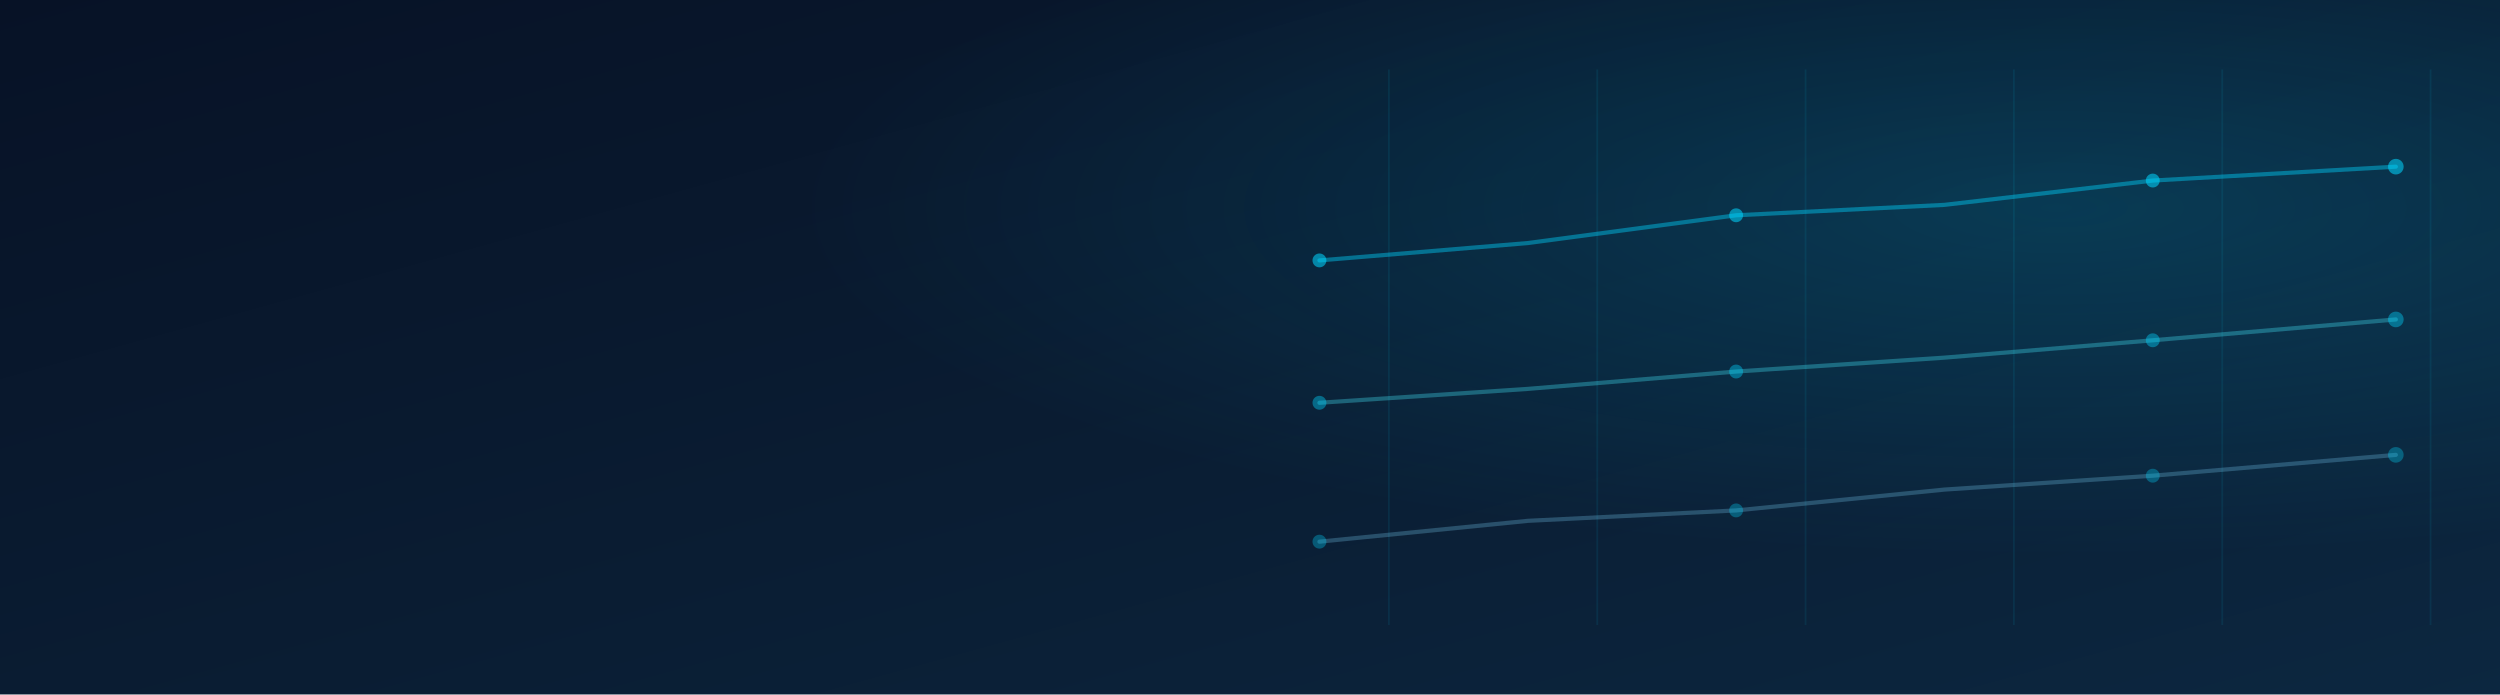
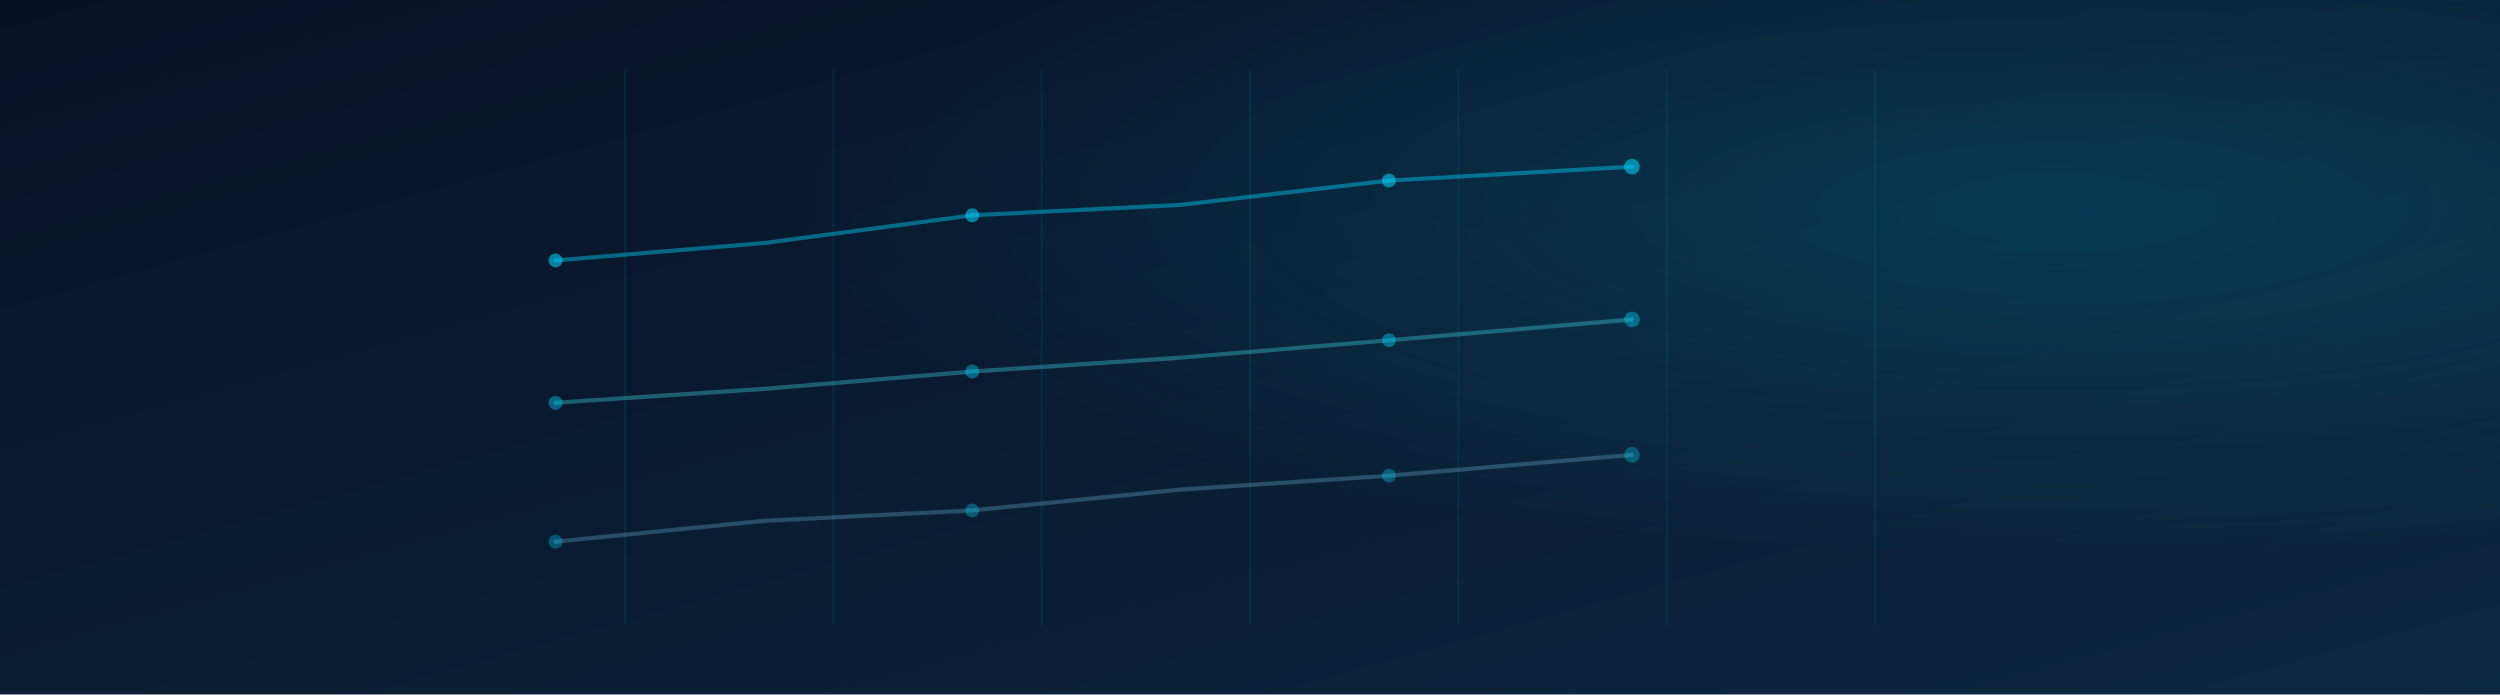
<svg xmlns="http://www.w3.org/2000/svg" viewBox="0 0 1440 400" preserveAspectRatio="xMidYMid slice">
  <defs>
    <linearGradient id="g" x1="0" y1="0" x2="1" y2="1">
      <stop offset="0" stop-color="#071226" />
      <stop offset="0.55" stop-color="#0a1d33" />
      <stop offset="1" stop-color="#0c2740" />
    </linearGradient>
    <radialGradient id="glow" cx="0.82" cy="0.3" r="0.5">
      <stop offset="0" stop-color="#00d4ff" stop-opacity="0.16" />
      <stop offset="1" stop-color="#00d4ff" stop-opacity="0" />
    </radialGradient>
  </defs>
  <rect width="1440" height="400" fill="url(#g)" />
  <rect width="1440" height="400" fill="url(#glow)" />
-   <g stroke="#00d4ff" stroke-opacity="0.08" stroke-width="1">
-     <line x1="800" y1="40" x2="800" y2="360" />
-     <line x1="920" y1="40" x2="920" y2="360" />
-     <line x1="1040" y1="40" x2="1040" y2="360" />
-     <line x1="1160" y1="40" x2="1160" y2="360" />
-     <line x1="1280" y1="40" x2="1280" y2="360" />
-     <line x1="1400" y1="40" x2="1400" y2="360" />
-   </g>
-   <g fill="none" stroke-width="2.4" stroke-linecap="round" stroke-linejoin="round">
-     <polyline points="760,150 880,140 1000,124 1120,118 1240,104 1380,96" stroke="#00d4ff" stroke-opacity="0.42" />
-     <polyline points="760,232 880,224 1000,214 1120,206 1240,196 1380,184" stroke="#45eaff" stroke-opacity="0.32" />
-     <polyline points="760,312 880,300 1000,294 1120,282 1240,274 1380,262" stroke="#7fd8ff" stroke-opacity="0.26" />
-   </g>
-   <g fill="#00d4ff">
-     <g fill-opacity="0.55">
-       <circle cx="760" cy="150" r="4" />
-       <circle cx="1000" cy="124" r="4" />
-       <circle cx="1240" cy="104" r="4" />
-       <circle cx="1380" cy="96" r="4.5" />
+   <g>
+     <g stroke="#00d4ff" stroke-opacity="0.08" stroke-width="1">
+       <line x1="360" y1="40" x2="360" y2="360" />
+       <line x1="480" y1="40" x2="480" y2="360" />
+       <line x1="600" y1="40" x2="600" y2="360" />
+       <line x1="720" y1="40" x2="720" y2="360" />
+       <line x1="840" y1="40" x2="840" y2="360" />
+       <line x1="960" y1="40" x2="960" y2="360" />
+       <line x1="1080" y1="40" x2="1080" y2="360" />
    </g>
-     <g fill-opacity="0.4">
-       <circle cx="760" cy="232" r="4" />
-       <circle cx="1000" cy="214" r="4" />
-       <circle cx="1240" cy="196" r="4" />
-       <circle cx="1380" cy="184" r="4.5" />
+     <g fill="none" stroke-width="2.4" stroke-linecap="round" stroke-linejoin="round">
+       <polyline points="320,150 440,140 560,124 680,118 800,104 940,96" stroke="#00d4ff" stroke-opacity="0.42" />
+       <polyline points="320,232 440,224 560,214 680,206 800,196 940,184" stroke="#45eaff" stroke-opacity="0.32" />
+       <polyline points="320,312 440,300 560,294 680,282 800,274 940,262" stroke="#7fd8ff" stroke-opacity="0.26" />
    </g>
-     <g fill-opacity="0.32">
-       <circle cx="760" cy="312" r="4" />
-       <circle cx="1000" cy="294" r="4" />
-       <circle cx="1240" cy="274" r="4" />
-       <circle cx="1380" cy="262" r="4.5" />
+     <g fill="#00d4ff">
+       <g fill-opacity="0.55">
+         <circle cx="320" cy="150" r="4" />
+         <circle cx="560" cy="124" r="4" />
+         <circle cx="800" cy="104" r="4" />
+         <circle cx="940" cy="96" r="4.5" />
+       </g>
+       <g fill-opacity="0.4">
+         <circle cx="320" cy="232" r="4" />
+         <circle cx="560" cy="214" r="4" />
+         <circle cx="800" cy="196" r="4" />
+         <circle cx="940" cy="184" r="4.5" />
+       </g>
+       <g fill-opacity="0.32">
+         <circle cx="320" cy="312" r="4" />
+         <circle cx="560" cy="294" r="4" />
+         <circle cx="800" cy="274" r="4" />
+         <circle cx="940" cy="262" r="4.5" />
+       </g>
    </g>
  </g>
</svg>
